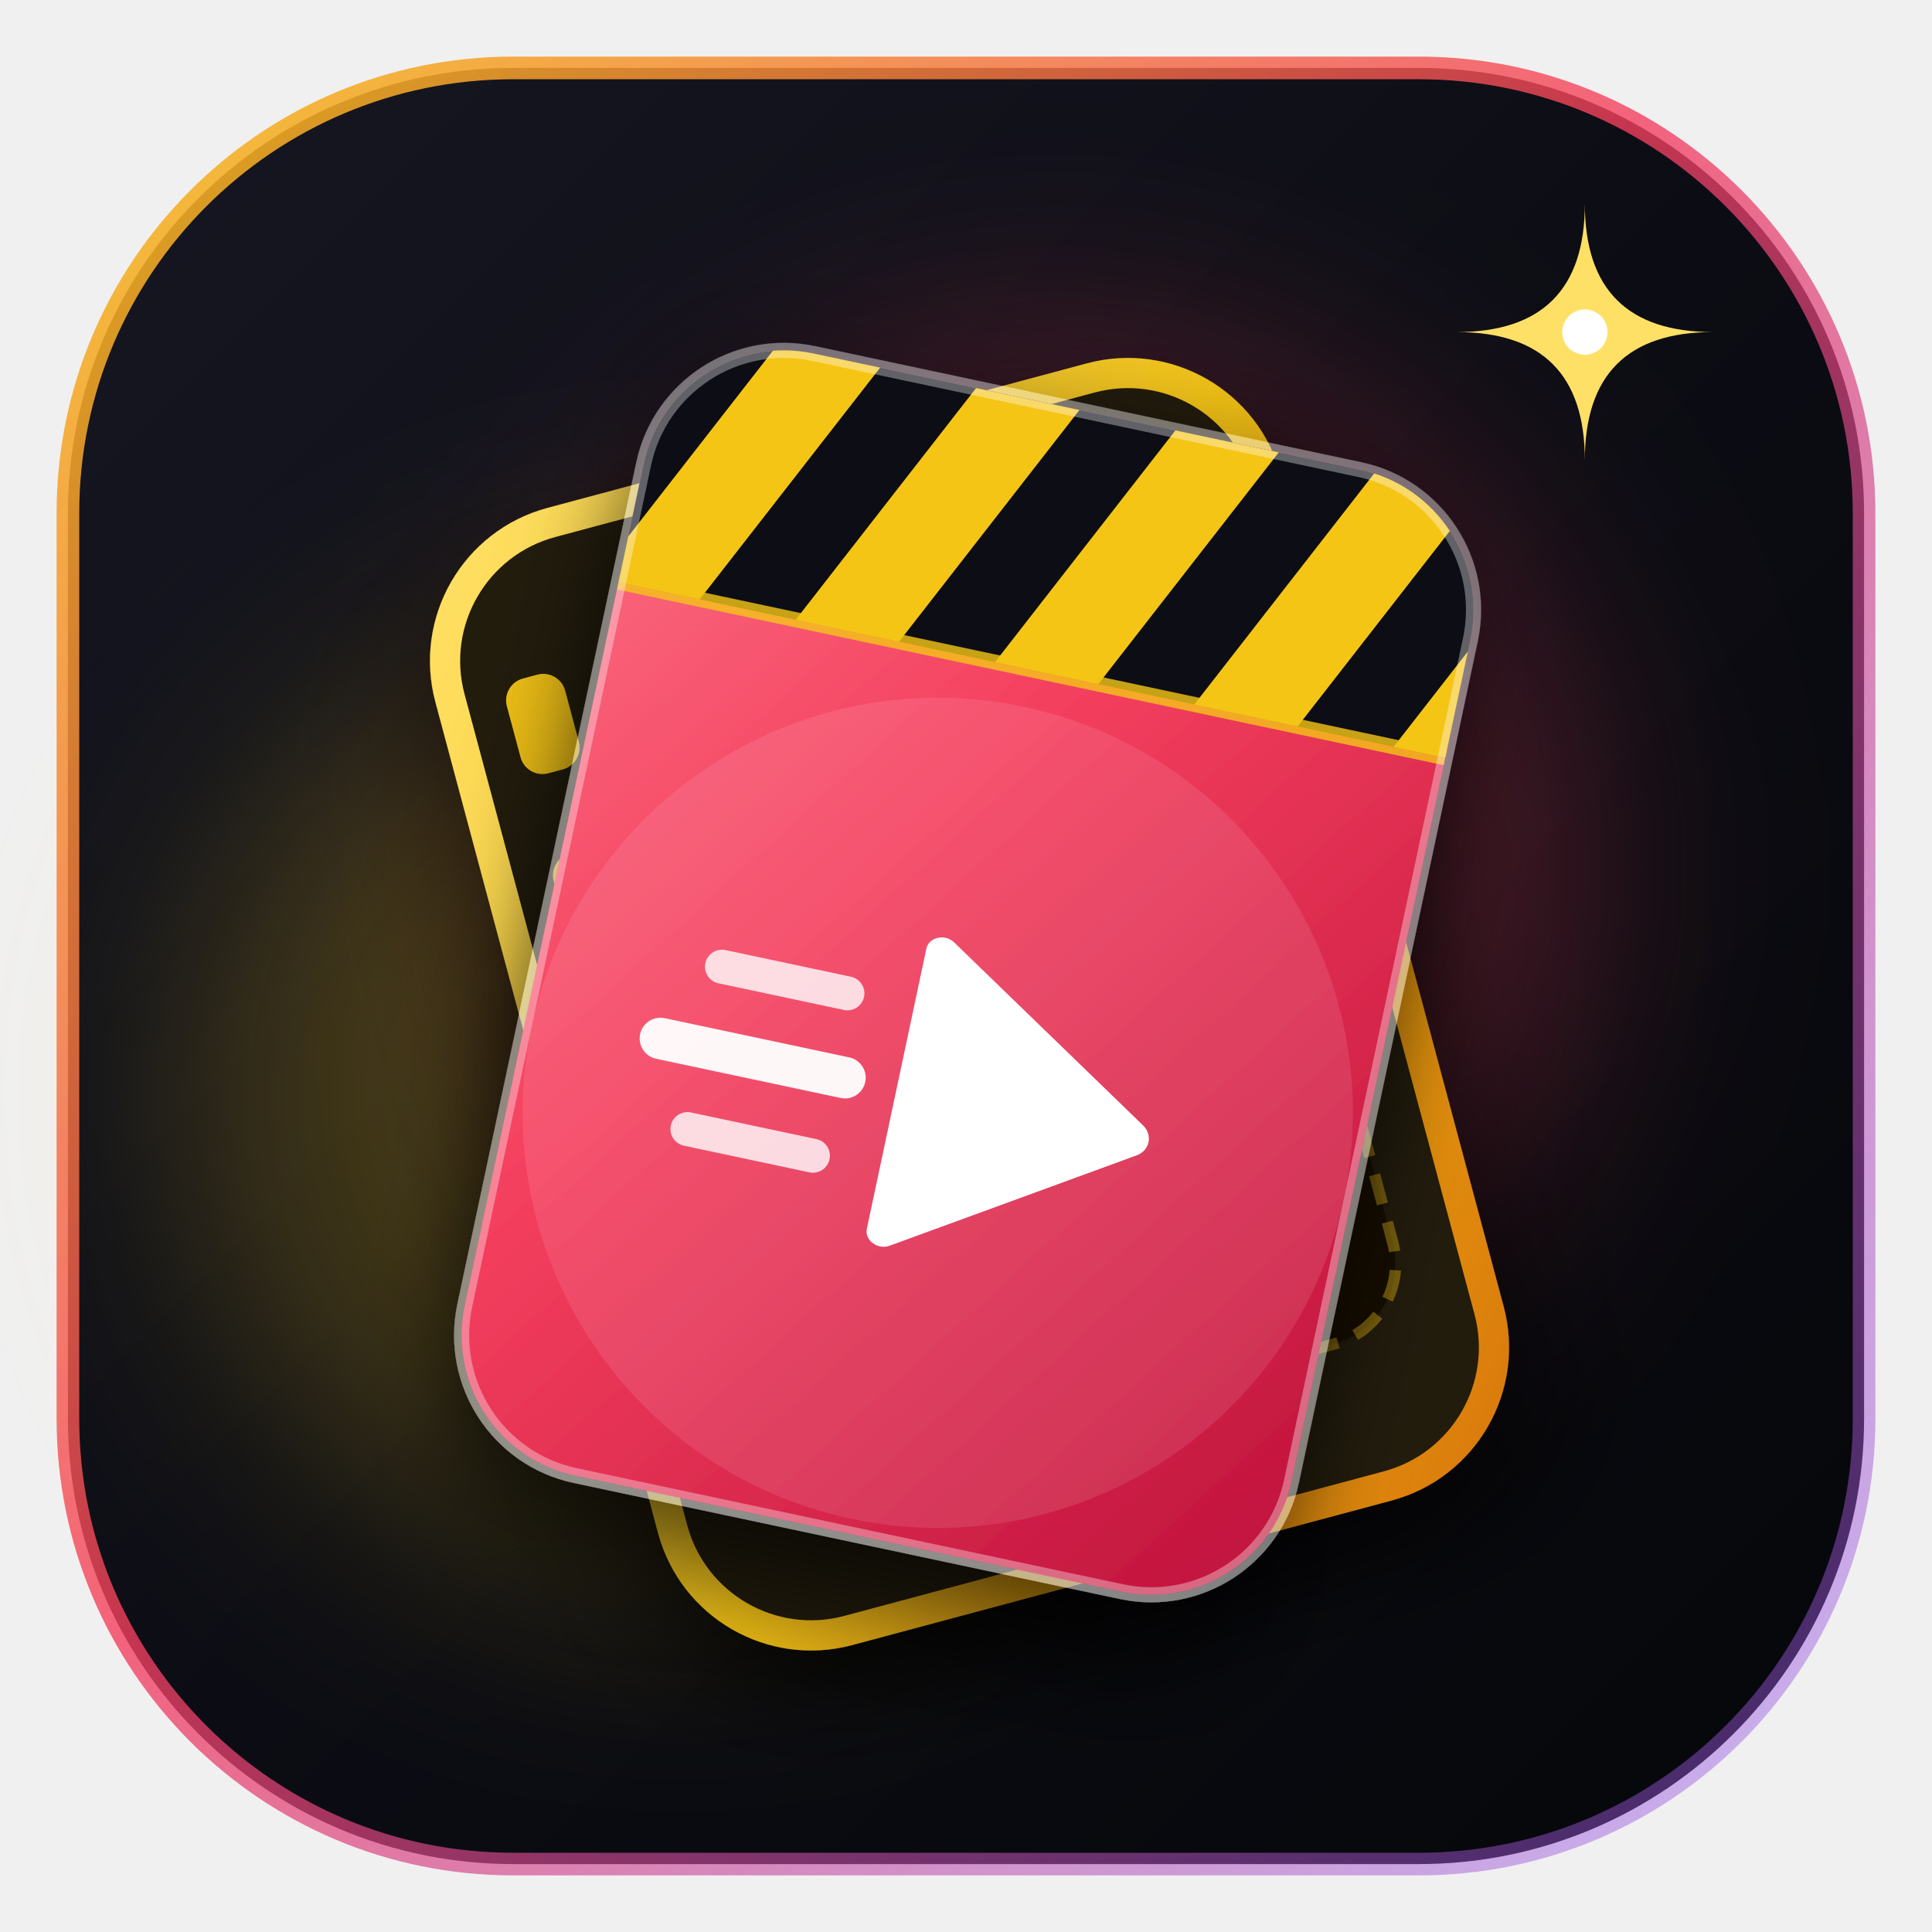
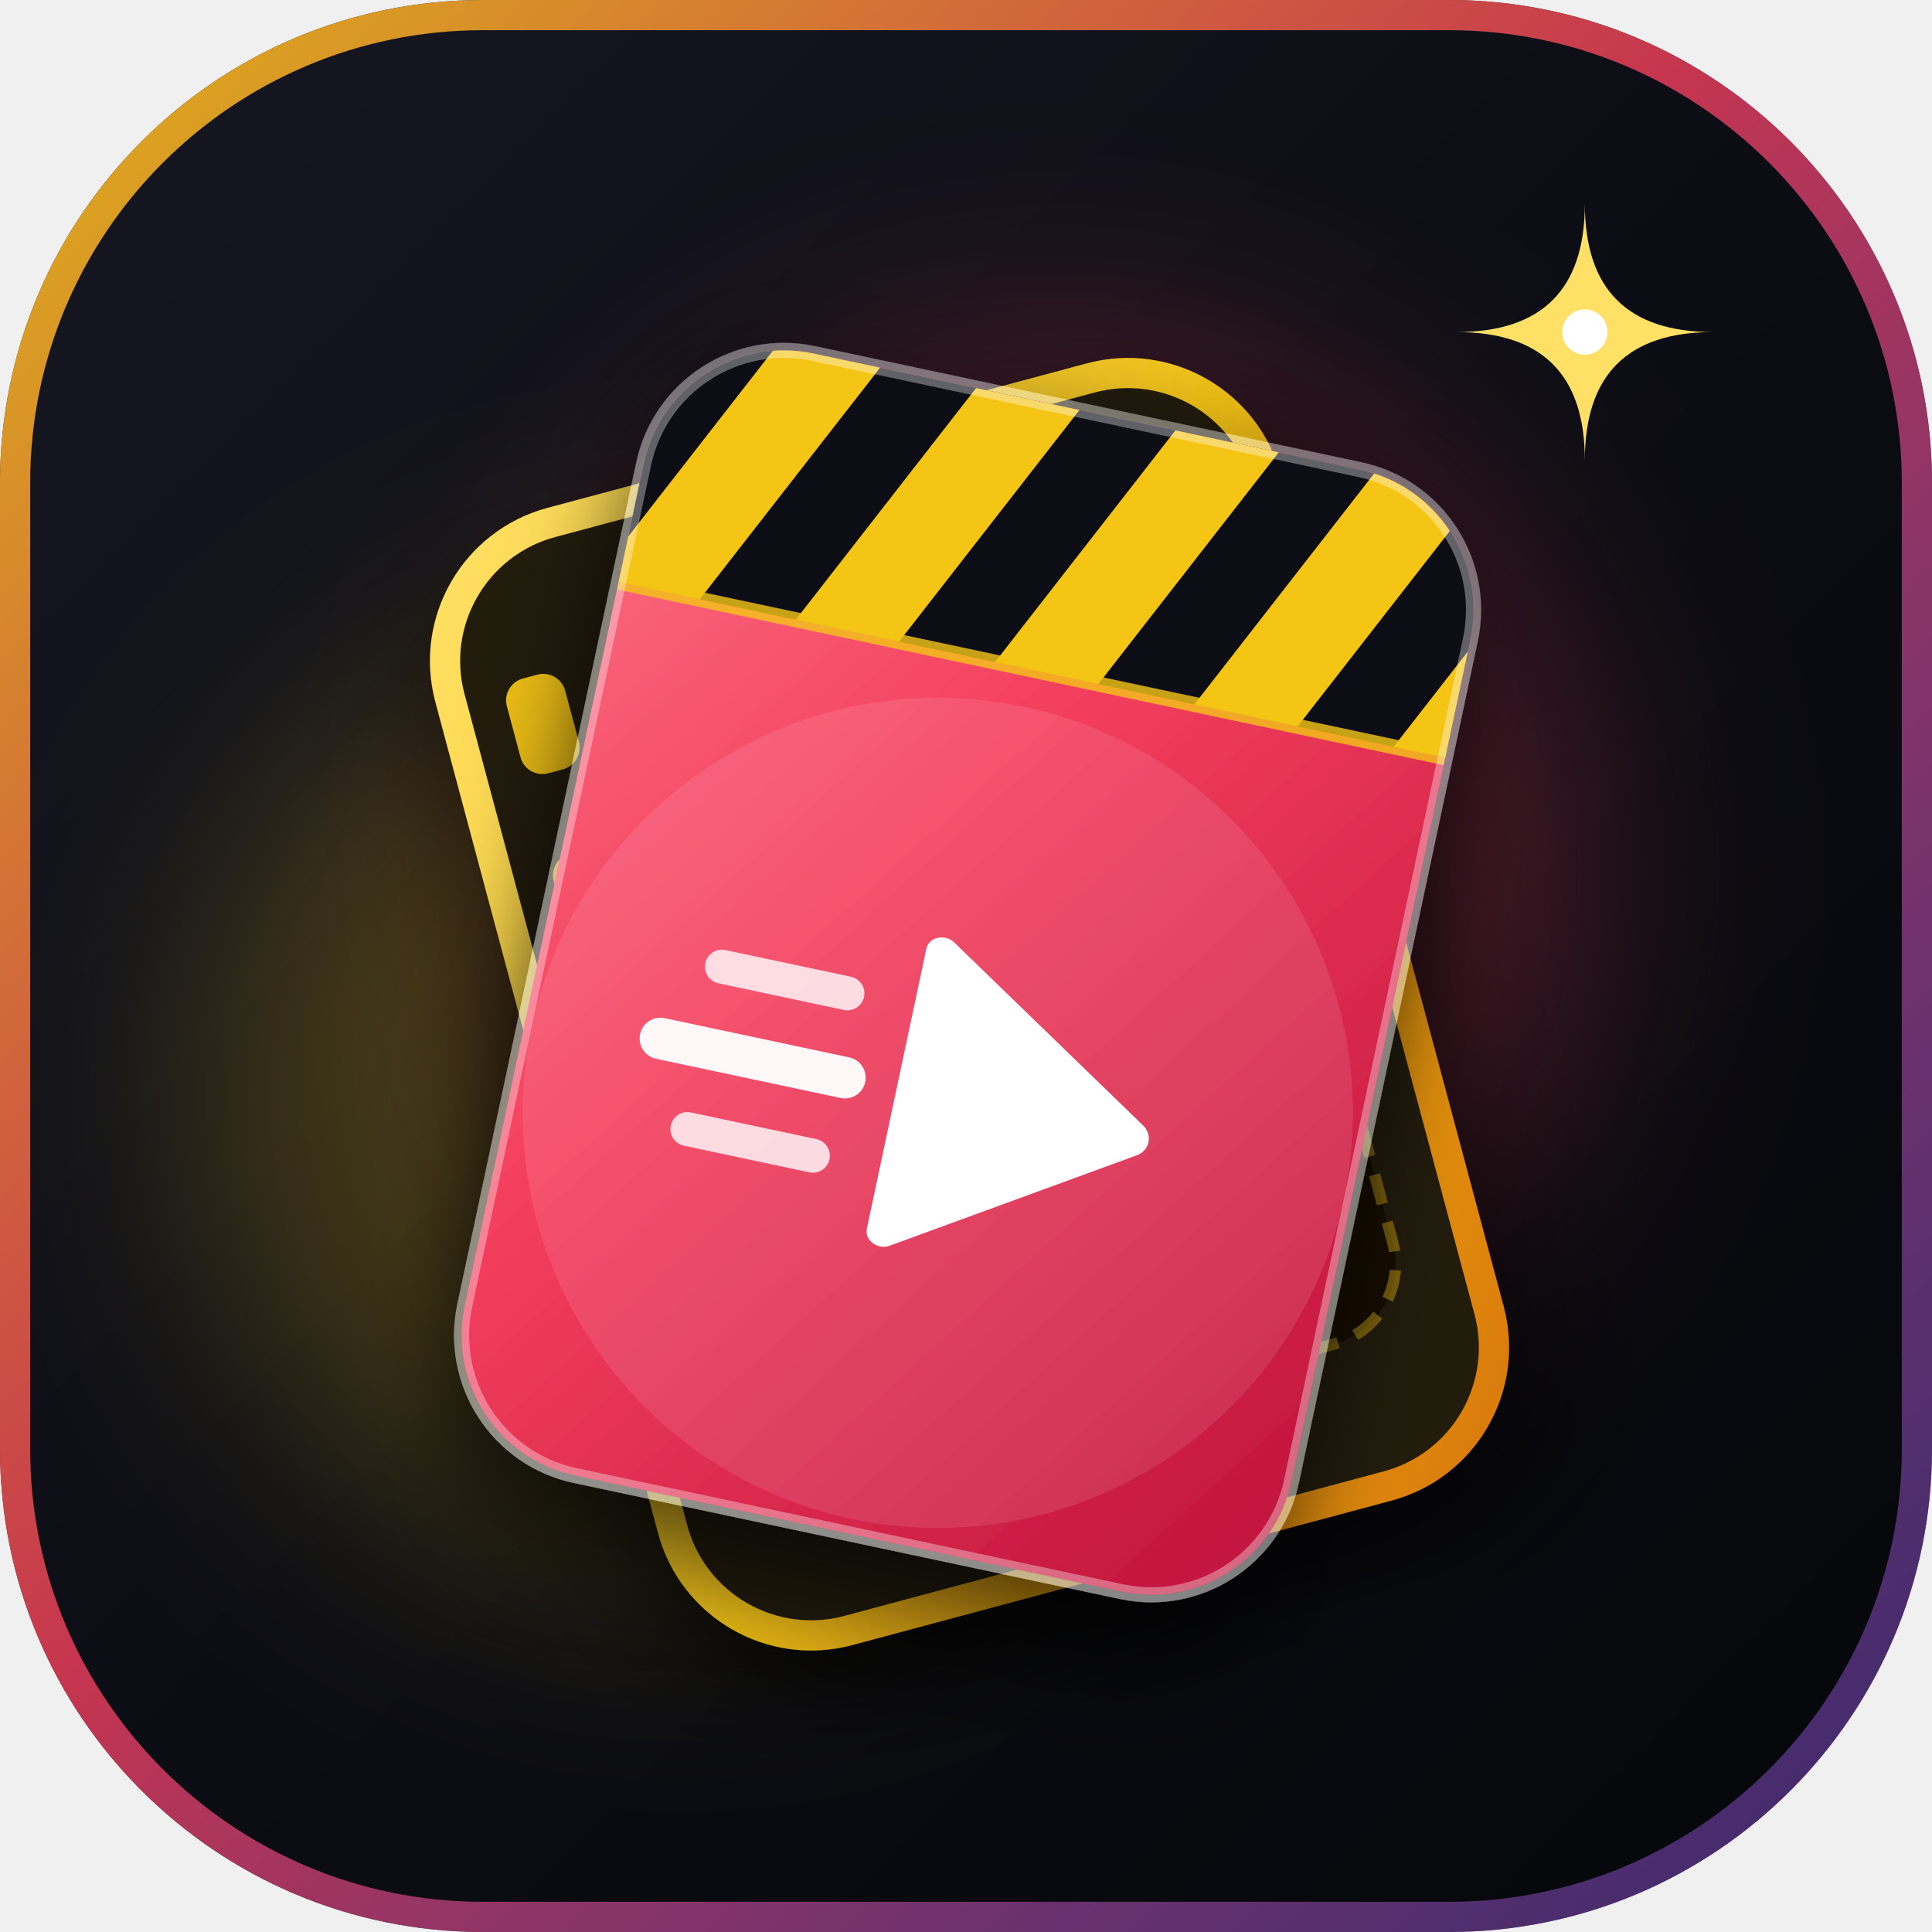
<svg xmlns="http://www.w3.org/2000/svg" viewBox="0 0 512 512" width="512" height="512">
  <defs>
    <linearGradient id="csBg" x1="0%" y1="0%" x2="100%" y2="100%">
      <stop offset="0%" stop-color="#161722" />
      <stop offset="50%" stop-color="#0C0D14" />
      <stop offset="100%" stop-color="#06070A" />
    </linearGradient>
    <linearGradient id="csRim" x1="0%" y1="0%" x2="100%" y2="100%">
      <stop offset="0%" stop-color="#F5C518" stop-opacity="0.9" />
      <stop offset="45%" stop-color="#F43F5E" stop-opacity="0.8" />
      <stop offset="100%" stop-color="#8B5CF6" stop-opacity="0.4" />
    </linearGradient>
    <linearGradient id="csGold" x1="0%" y1="0%" x2="100%" y2="100%">
      <stop offset="0%" stop-color="#FFE066" />
      <stop offset="50%" stop-color="#F5C518" />
      <stop offset="100%" stop-color="#D97706" />
    </linearGradient>
    <linearGradient id="csRose" x1="0%" y1="0%" x2="100%" y2="100%">
      <stop offset="0%" stop-color="#FB7185" />
      <stop offset="40%" stop-color="#F43F5E" />
      <stop offset="100%" stop-color="#BE123C" />
    </linearGradient>
    <filter id="csShadow" x="-25%" y="-20%" width="150%" height="150%">
      <feDropShadow dx="0" dy="14" stdDeviation="16" flood-color="#000000" flood-opacity="0.75" />
    </filter>
    <filter id="csGlow" x="-30%" y="-30%" width="160%" height="160%">
      <feGaussianBlur stdDeviation="30" result="blur" />
    </filter>
+     <clipPath id="csSquircleClip">
+       <rect x="0" y="0" width="512" height="512" rx="128" />
+     </clipPath>
    <clipPath id="csFrontClip">
      <rect x="0" y="0" width="224" height="304" rx="38" />
    </clipPath>
    <clipPath id="csBackClip">
      <rect x="0" y="0" width="224" height="304" rx="38" />
    </clipPath>
  </defs>
-   <rect x="18" y="18" width="476" height="476" rx="118" fill="url(#csBg)" />
-   <rect x="18" y="18" width="476" height="476" rx="118" fill="none" stroke="url(#csRim)" stroke-width="6" />
-   <circle cx="280" cy="230" r="140" fill="#F43F5E" opacity="0.28" filter="url(#csGlow)" />
-   <circle cx="180" cy="290" r="130" fill="#F5C518" opacity="0.22" filter="url(#csGlow)" />
-   <g transform="matrix(0.9659 -0.2588 0.2588 0.9659 -45 82)" filter="url(#csShadow)">
-     <g transform="translate(132 104)">
-       <g clip-path="url(#csBackClip)">
-         <rect x="0" y="0" width="224" height="304" fill="#241B08" />
-         <g fill="#F5C518" opacity="0.95">
-           <rect x="14" y="38" width="16" height="26" rx="6" />
-           <rect x="14" y="86" width="16" height="26" rx="6" />
-           <rect x="14" y="134" width="16" height="26" rx="6" />
-           <rect x="14" y="182" width="16" height="26" rx="6" />
-           <rect x="14" y="230" width="16" height="26" rx="6" />
+   <g clip-path="url(#csSquircleClip)">
+     <rect width="512" height="512" fill="url(#csBg)" />
+     <circle cx="280" cy="230" r="140" fill="#F43F5E" opacity="0.28" filter="url(#csGlow)" />
+     <circle cx="180" cy="290" r="130" fill="#F5C518" opacity="0.22" filter="url(#csGlow)" />
+     <g transform="matrix(0.9659 -0.2588 0.2588 0.9659 -45 82)" filter="url(#csShadow)">
+       <g transform="translate(132 104)">
+         <g clip-path="url(#csBackClip)">
+           <rect x="0" y="0" width="224" height="304" fill="#241B08" />
+           <g fill="#F5C518" opacity="0.95">
+             <rect x="14" y="38" width="16" height="26" rx="6" />
+             <rect x="14" y="86" width="16" height="26" rx="6" />
+             <rect x="14" y="134" width="16" height="26" rx="6" />
+             <rect x="14" y="182" width="16" height="26" rx="6" />
+             <rect x="14" y="230" width="16" height="26" rx="6" />
+           </g>
+           <rect x="46" y="38" width="158" height="226" rx="22" fill="#171104" stroke="#F5C518" stroke-width="3" stroke-opacity="0.4" stroke-dasharray="8 5" />
+           <circle cx="125" cy="151" r="38" fill="none" stroke="url(#csGold)" stroke-width="6" opacity="0.8" />
+           <circle cx="125" cy="151" r="14" fill="url(#csGold)" />
+           <circle cx="125" cy="123" r="5" fill="#FDE047" />
+           <circle cx="125" cy="179" r="5" fill="#FDE047" />
+           <circle cx="97" cy="151" r="5" fill="#FDE047" />
+           <circle cx="153" cy="151" r="5" fill="#FDE047" />
        </g>
-         <rect x="46" y="38" width="158" height="226" rx="22" fill="#171104" stroke="#F5C518" stroke-width="3" stroke-opacity="0.4" stroke-dasharray="8 5" />
-         <circle cx="125" cy="151" r="38" fill="none" stroke="url(#csGold)" stroke-width="6" opacity="0.8" />
-         <circle cx="125" cy="151" r="14" fill="url(#csGold)" />
-         <circle cx="125" cy="123" r="5" fill="#FDE047" />
-         <circle cx="125" cy="179" r="5" fill="#FDE047" />
-         <circle cx="97" cy="151" r="5" fill="#FDE047" />
-         <circle cx="153" cy="151" r="5" fill="#FDE047" />
+         <rect x="0" y="0" width="224" height="304" rx="38" fill="none" stroke="url(#csGold)" stroke-width="8" />
      </g>
-       <rect x="0" y="0" width="224" height="304" rx="38" fill="none" stroke="url(#csGold)" stroke-width="8" />
    </g>
-   </g>
-   <g transform="matrix(0.9781 0.2079 -0.2079 0.9781 58 -40)" filter="url(#csShadow)">
-     <g transform="translate(144 98)">
-       <g clip-path="url(#csFrontClip)">
-         <rect x="0" y="0" width="224" height="304" fill="url(#csRose)" />
-         <circle cx="112" cy="190" r="110" fill="#FFFFFF" opacity="0.1" />
-         <rect x="0" y="0" width="224" height="70" fill="#0D0E15" />
-         <rect x="0" y="68" width="224" height="4" fill="#F5C518" opacity="0.8" />
-         <g fill="#F5C518">
-           <polygon points="28,0 56,0 22,70 -6,70" />
-           <polygon points="82,0 110,0 76,70 48,70" />
-           <polygon points="136,0 164,0 130,70 102,70" />
-           <polygon points="190,0 218,0 184,70 156,70" />
-           <polygon points="244,0 272,0 238,70 210,70" />
+     <g transform="matrix(0.9781 0.2079 -0.2079 0.9781 58 -40)" filter="url(#csShadow)">
+       <g transform="translate(144 98)">
+         <g clip-path="url(#csFrontClip)">
+           <rect x="0" y="0" width="224" height="304" fill="url(#csRose)" />
+           <circle cx="112" cy="190" r="110" fill="#FFFFFF" opacity="0.1" />
+           <rect x="0" y="0" width="224" height="70" fill="#0D0E15" />
+           <rect x="0" y="68" width="224" height="4" fill="#F5C518" opacity="0.8" />
+           <g fill="#F5C518">
+             <polygon points="28,0 56,0 22,70 -6,70" />
+             <polygon points="82,0 110,0 76,70 48,70" />
+             <polygon points="136,0 164,0 130,70 102,70" />
+             <polygon points="190,0 218,0 184,70 156,70" />
+             <polygon points="244,0 272,0 238,70 210,70" />
+           </g>
+         </g>
+         <rect x="0" y="0" width="224" height="304" rx="38" fill="none" stroke="#FFFFFF" stroke-width="4" stroke-opacity="0.35" />
+         <g transform="translate(112 186)">
+           <path d="M-64 -22 L-30 -22" stroke="#FFFFFF" stroke-width="9" stroke-linecap="round" opacity="0.8" />
+           <path d="M-76 0 L-26 0" stroke="#FFFFFF" stroke-width="11" stroke-linecap="round" opacity="0.95" />
+           <path d="M-64 22 L-30 22" stroke="#FFFFFF" stroke-width="9" stroke-linecap="round" opacity="0.8" />
+           <path d="M-12 -38 C-12 -41 -8 -43 -5 -41 L54 -4 C57 -2 57 2 54 4 L-5 41 C-8 43 -12 41 -12 38 Z" fill="#FFFFFF" />
        </g>
      </g>
-       <rect x="0" y="0" width="224" height="304" rx="38" fill="none" stroke="#FFFFFF" stroke-width="4" stroke-opacity="0.35" />
-       <g transform="translate(112 186)">
-         <path d="M-64 -22 L-30 -22" stroke="#FFFFFF" stroke-width="9" stroke-linecap="round" opacity="0.8" />
-         <path d="M-76 0 L-26 0" stroke="#FFFFFF" stroke-width="11" stroke-linecap="round" opacity="0.95" />
-         <path d="M-64 22 L-30 22" stroke="#FFFFFF" stroke-width="9" stroke-linecap="round" opacity="0.8" />
-         <path d="M-12 -38 C-12 -41 -8 -43 -5 -41 L54 -4 C57 -2 57 2 54 4 L-5 41 C-8 43 -12 41 -12 38 Z" fill="#FFFFFF" />
-       </g>
    </g>
-   </g>
-   <g transform="translate(420 88)">
-     <path d="M0 -34 Q0 0 34 0 Q0 0 0 34 Q0 0 -34 0 Q0 0 0 -34 Z" fill="#FFE066" />
-     <circle cx="0" cy="0" r="6" fill="#FFFFFF" />
+     <g transform="translate(420 88)">
+       <path d="M0 -34 Q0 0 34 0 Q0 0 0 34 Q0 0 -34 0 Q0 0 0 -34 Z" fill="#FFE066" />
+       <circle cx="0" cy="0" r="6" fill="#FFFFFF" />
+     </g>
+     <rect x="4" y="4" width="504" height="504" rx="124" fill="none" stroke="url(#csRim)" stroke-width="8" />
  </g>
</svg>
